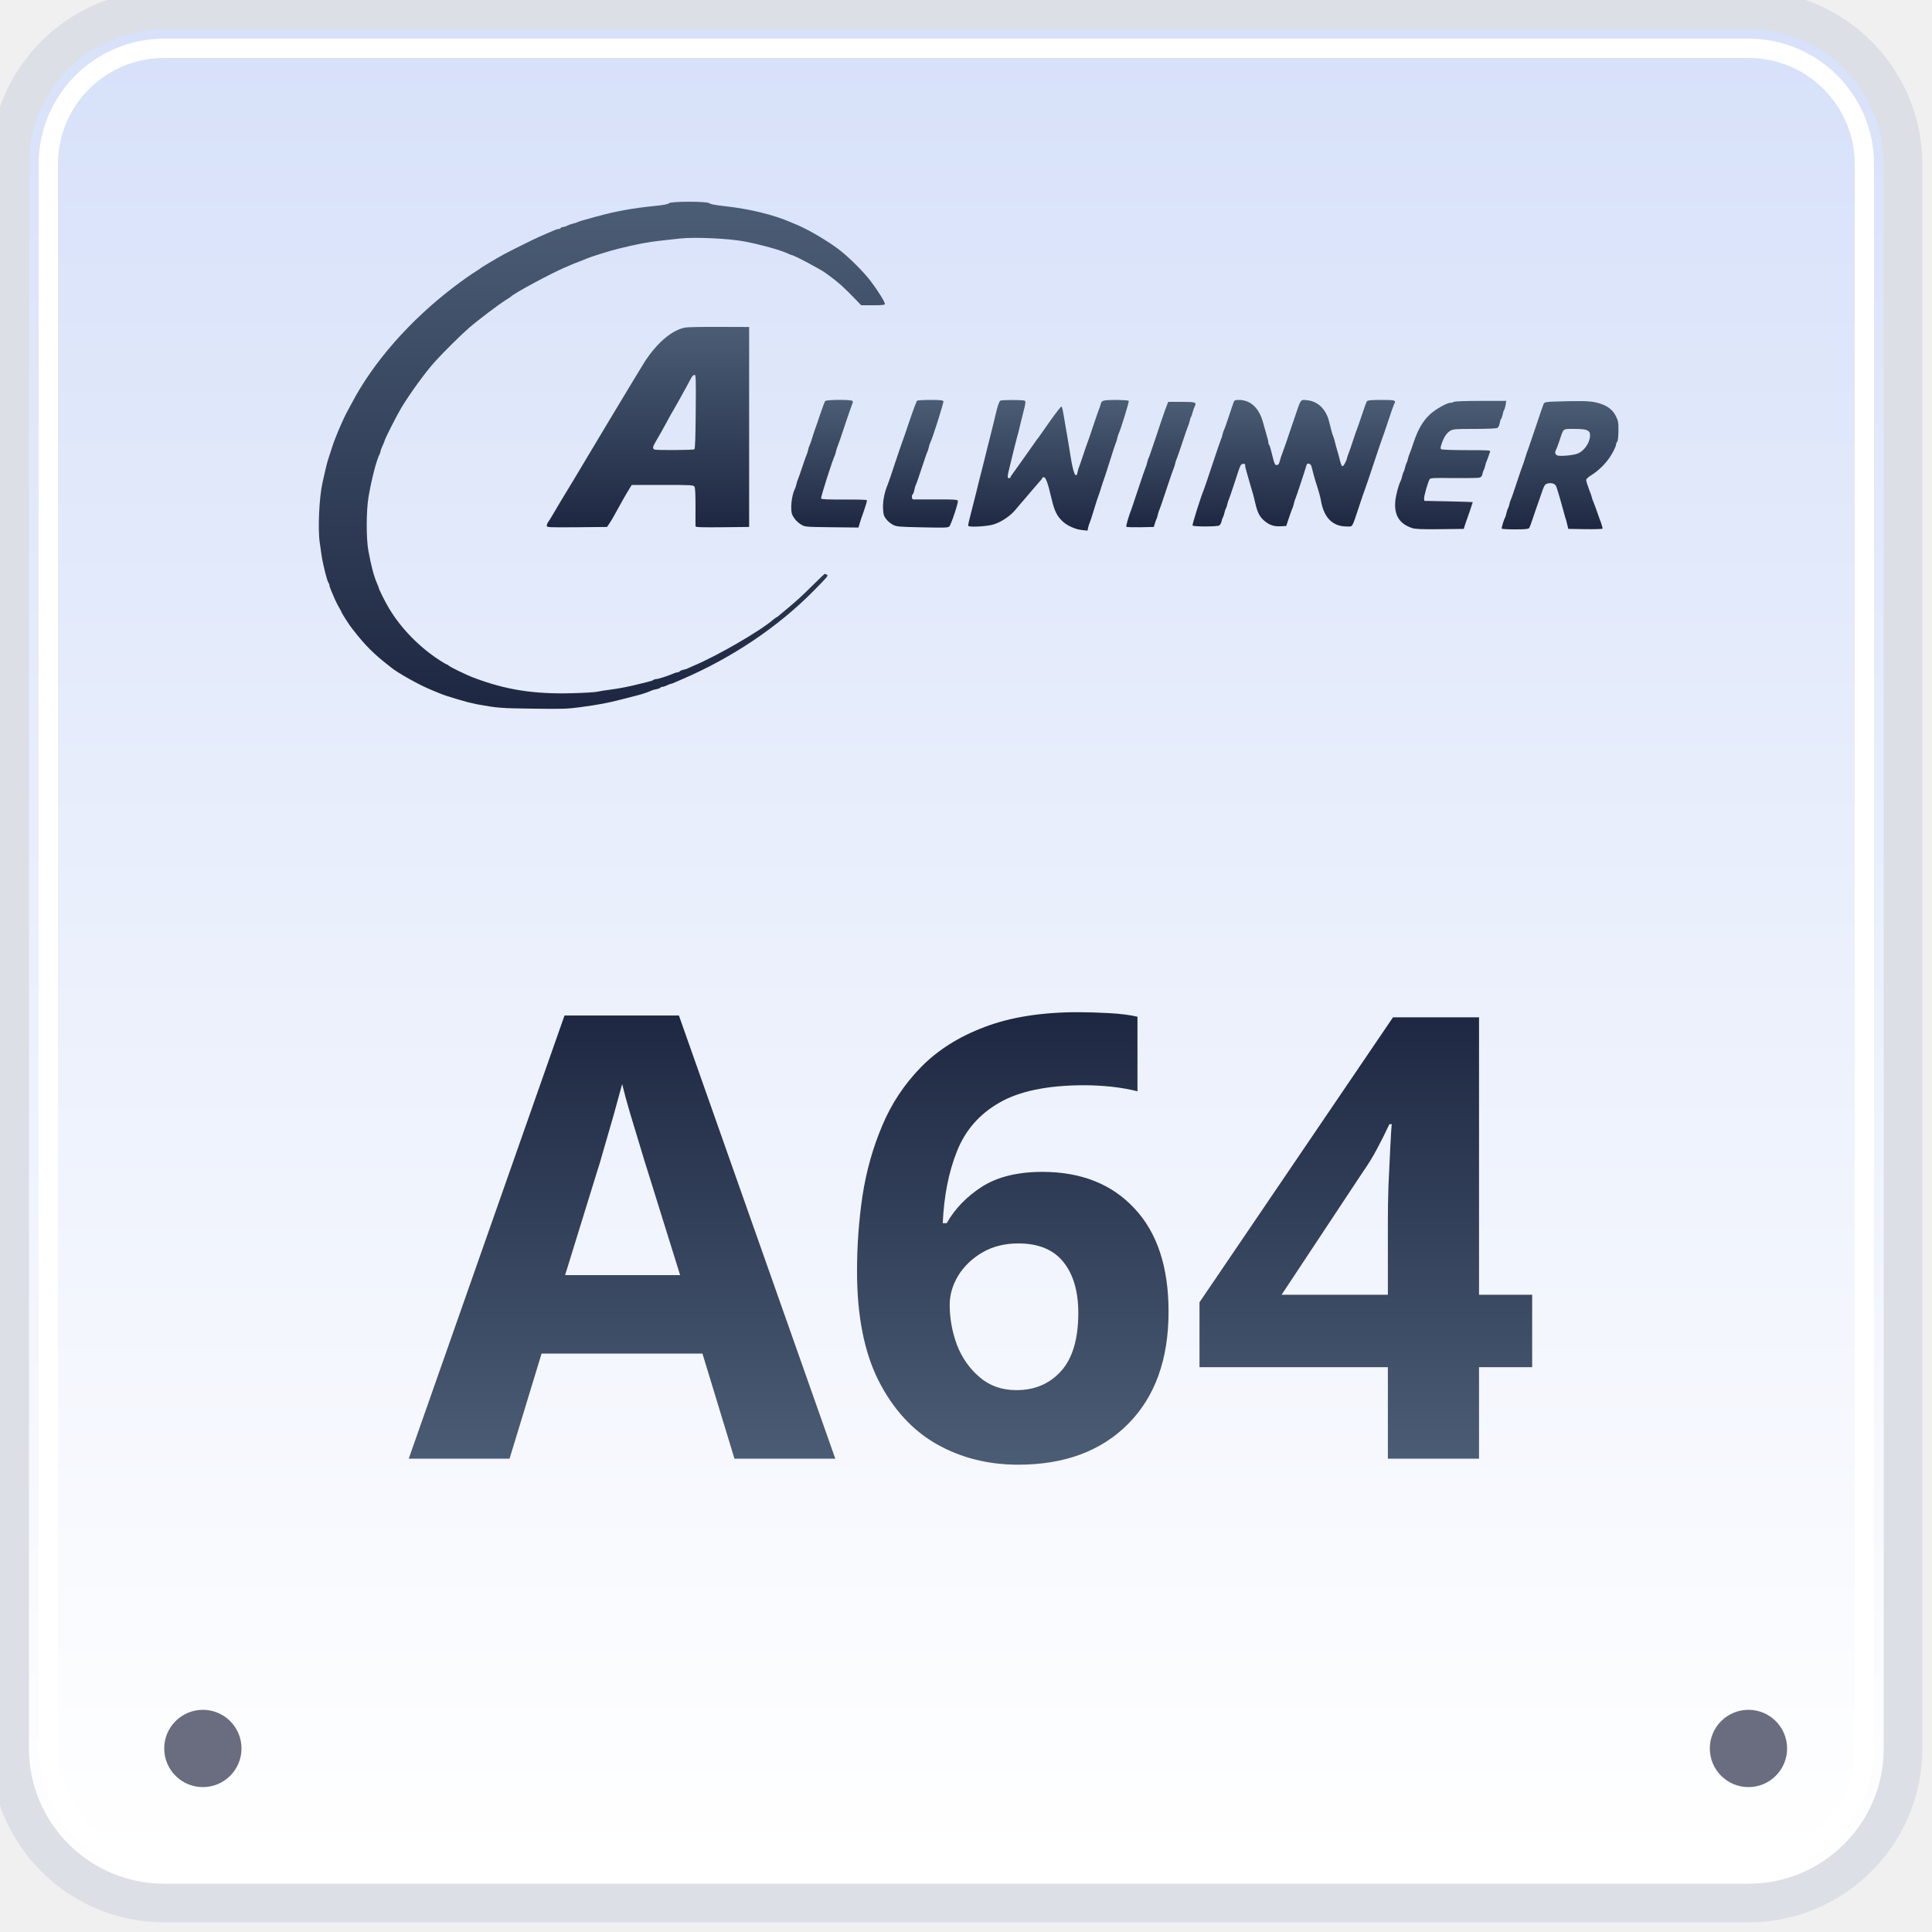
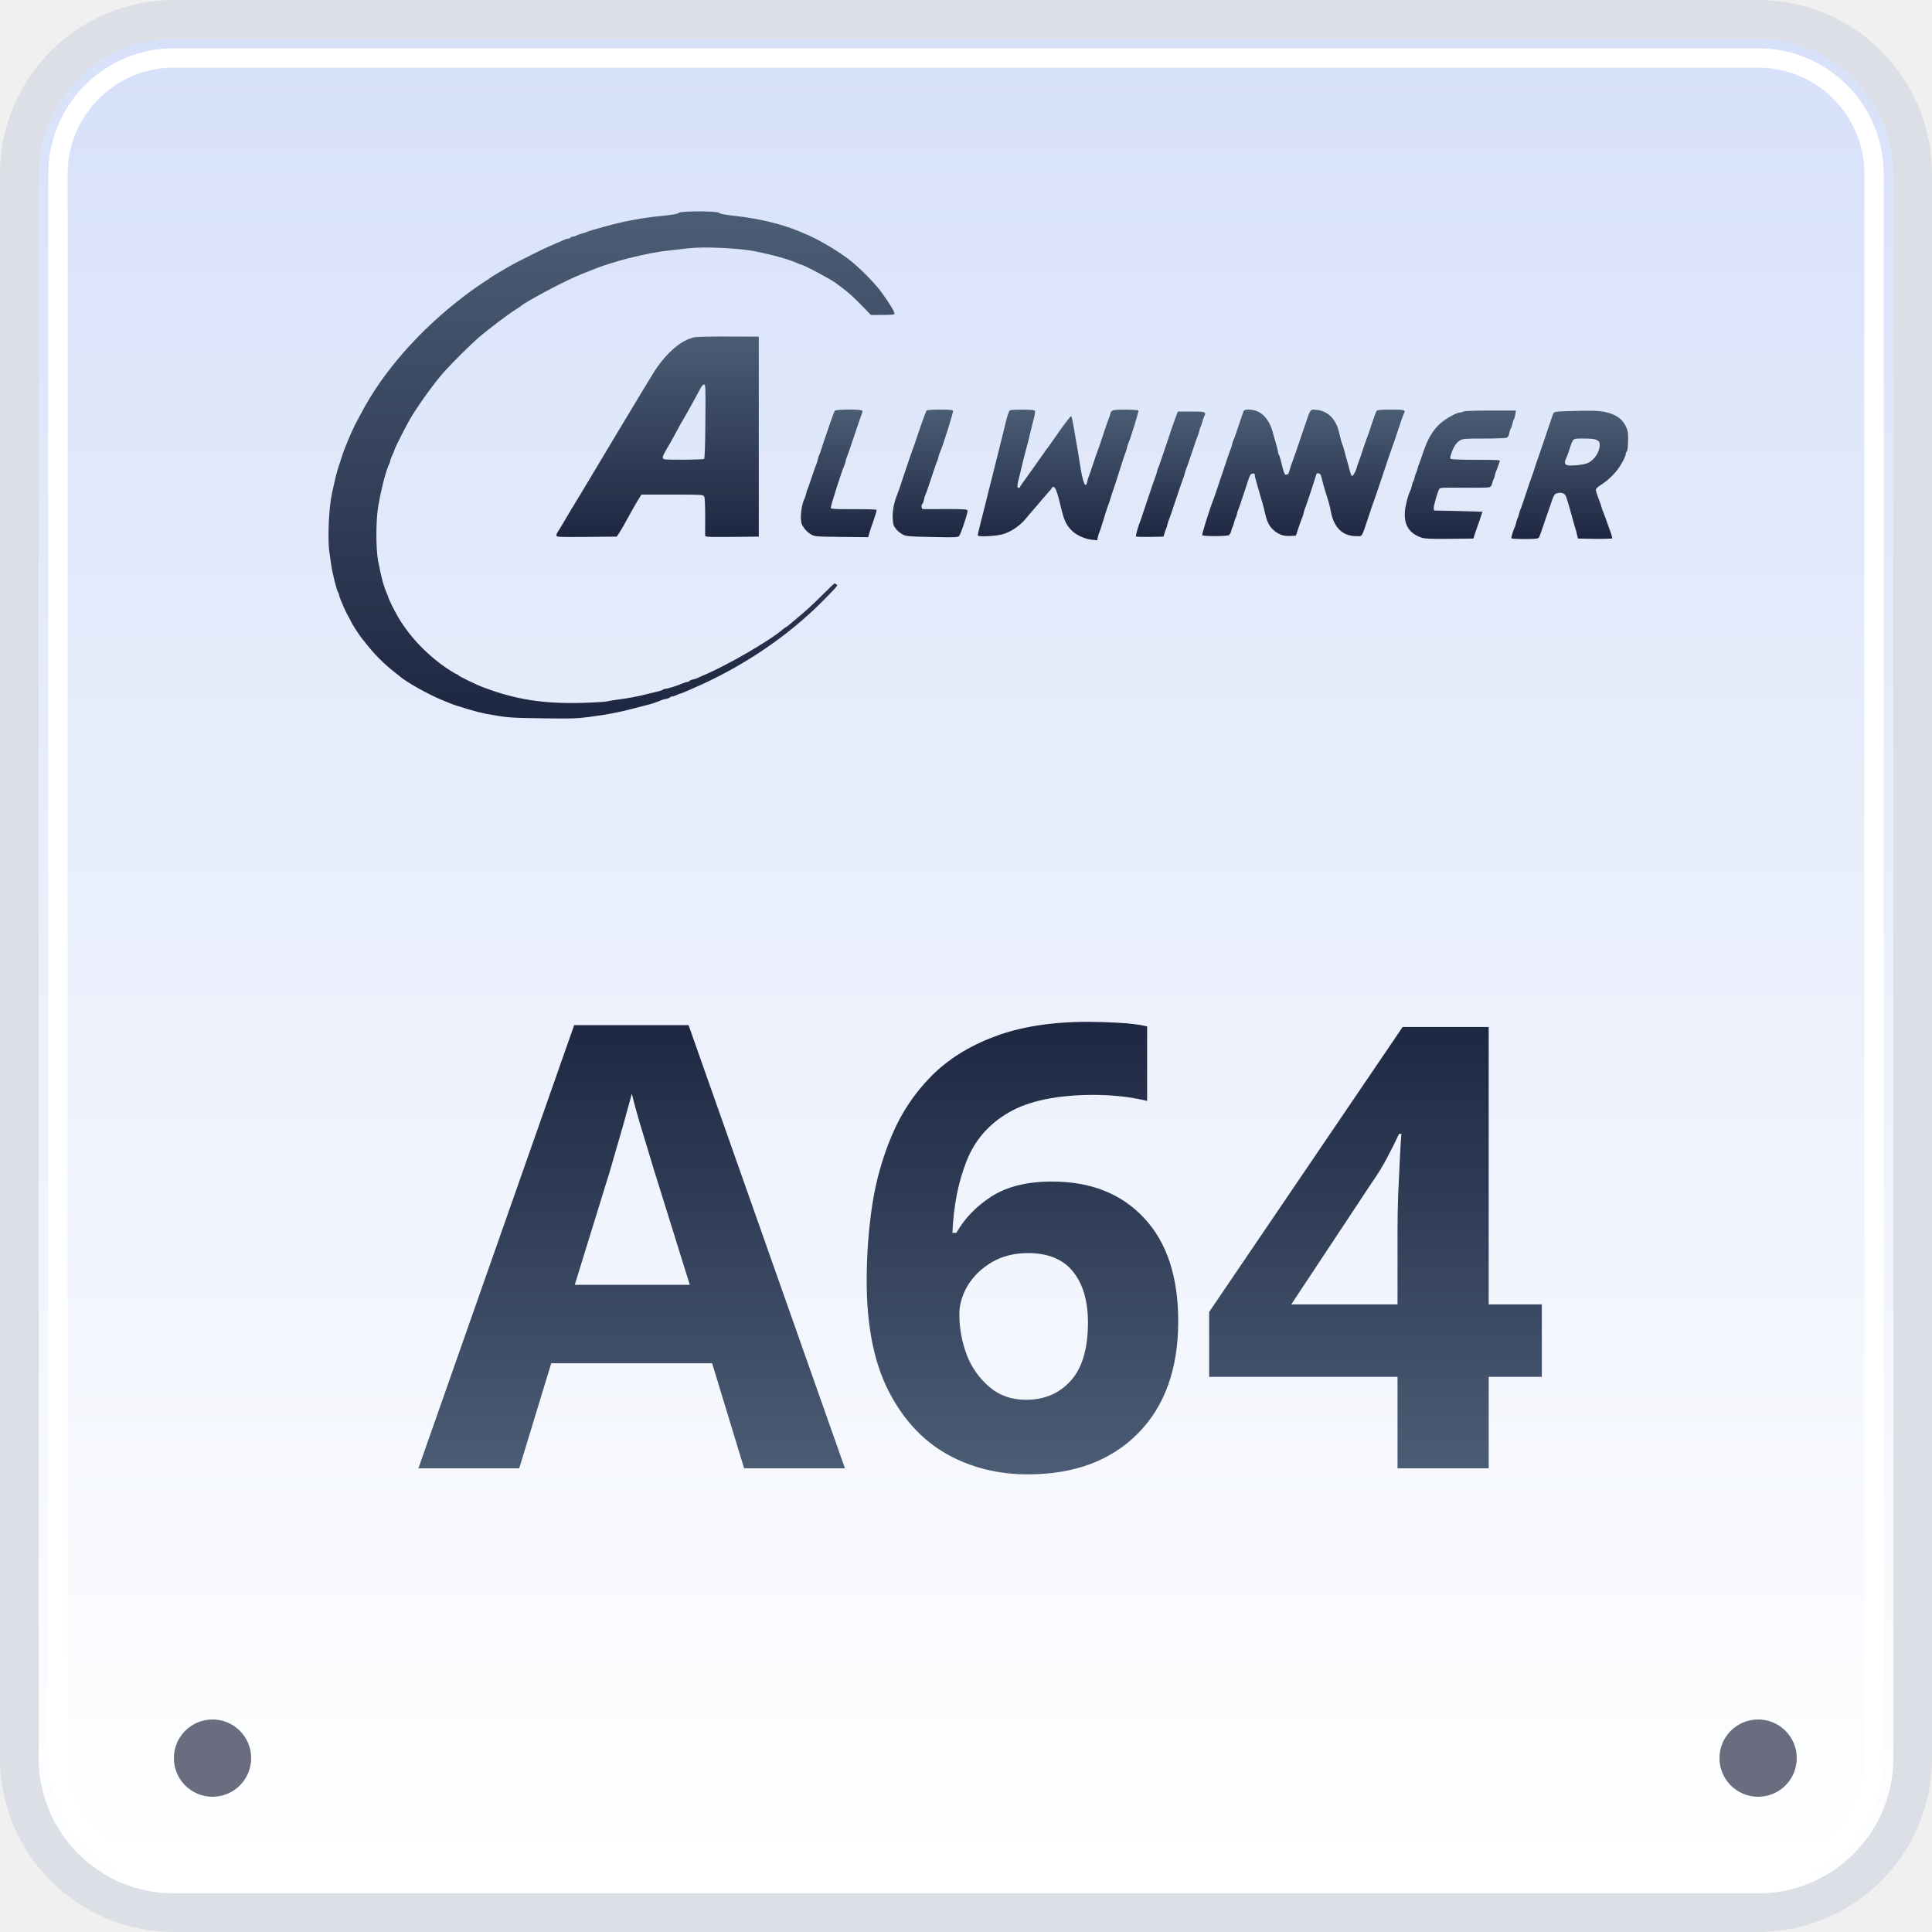
<svg xmlns="http://www.w3.org/2000/svg" width="100" height="100">
  <defs>
    <linearGradient id="soc_bg" x1="0%" y1="0%" x2="0%" y2="100%">
      <stop offset="0%" style="stop-color:#d7e1f9;stop-opacity:1" />
      <stop offset="100%" style="stop-color:#ffffff;stop-opacity:1" />
    </linearGradient>
    <linearGradient id="soc_name" x1="0%" y1="0%" x2="0%" y2="100%">
      <stop offset="0%" style="stop-color:#1e2741;stop-opacity:1" />
      <stop offset="100%" style="stop-color:#4b5d75;stop-opacity:1" />
    </linearGradient>
  </defs>
-   <g transform="translate(0.5,0.5)">
+   <g transform="translate(1,1)">
    <rect x="0" y="0" width="98" height="98" fill="url(#soc_bg)" rx="8" stroke="#dddfe6" stroke-width="2" />
    <rect x="2" y="2" width="94" height="94" fill="url(#soc_bg)" rx="6" stroke="#ffffff" stroke-width="1" />
    <g transform="translate(16,80) scale(0.005,-0.005)" fill="url(#soc_name)">
      <path d="M3625 13996 c-7 -10 -56 -19 -165 -30 -205 -20 -395 -55 -580 -106 -139 -38 -187 -52 -200 -59 -9 -5 -30 -12 -49 -16 -18 -4 -44 -13 -59 -21 -15 -8 -35 -14 -44 -14 -9 0 -20 -4 -23 -10 -3 -5 -13 -10 -22 -10 -8 0 -29 -6 -46 -14 -28 -13 -66 -29 -152 -66 -42 -17 -313 -152 -371 -184 -79 -43 -238 -138 -244 -146 -3 -3 -23 -17 -45 -30 -36 -21 -159 -108 -225 -159 -457 -348 -836 -779 -1061 -1209 -27 -50 -53 -100 -59 -110 -15 -28 -76 -164 -90 -202 -7 -19 -19 -48 -26 -65 -7 -16 -22 -61 -34 -100 -12 -38 -28 -88 -36 -110 -7 -22 -20 -74 -29 -115 -9 -41 -21 -93 -26 -115 -35 -152 -50 -481 -29 -622 6 -38 14 -97 19 -133 14 -94 58 -269 72 -284 5 -6 9 -16 9 -24 0 -7 8 -32 18 -55 10 -23 27 -62 37 -87 11 -25 29 -61 40 -80 12 -19 25 -44 29 -54 6 -19 90 -149 111 -173 5 -7 15 -18 20 -25 111 -144 209 -242 353 -353 7 -5 18 -15 25 -20 66 -57 298 -187 427 -239 36 -15 74 -31 85 -35 33 -14 105 -38 185 -61 41 -11 91 -25 110 -31 19 -5 60 -14 90 -20 210 -38 243 -41 575 -45 302 -4 357 -3 490 15 199 27 286 44 430 81 66 17 138 36 160 41 46 11 123 37 146 49 9 5 33 12 53 15 20 4 39 11 42 16 3 5 13 9 22 9 9 0 30 7 46 15 15 8 33 15 38 15 5 0 30 9 56 21 26 11 56 24 67 29 519 224 989 541 1355 911 154 157 156 159 140 169 -8 5 -18 10 -21 10 -4 0 -60 -53 -125 -118 -118 -117 -166 -160 -258 -237 -26 -22 -62 -52 -80 -67 -17 -15 -34 -28 -37 -28 -3 0 -19 -11 -35 -25 -136 -118 -589 -380 -829 -479 -22 -10 -47 -21 -55 -25 -9 -5 -30 -12 -48 -15 -17 -4 -34 -12 -37 -17 -4 -5 -13 -9 -22 -9 -8 0 -29 -6 -46 -14 -50 -22 -155 -56 -175 -56 -10 0 -22 -4 -28 -9 -5 -5 -31 -14 -59 -20 -27 -7 -77 -19 -110 -27 -85 -22 -197 -43 -290 -55 -44 -5 -99 -14 -123 -20 -24 -5 -139 -12 -255 -15 -400 -11 -688 34 -1022 160 -80 30 -258 117 -263 128 -2 5 -8 8 -13 8 -4 0 -40 20 -78 45 -211 137 -399 329 -523 536 -41 68 -108 202 -108 216 0 3 -6 19 -14 36 -36 83 -61 177 -92 342 -24 125 -23 413 0 555 31 185 83 388 117 452 5 10 9 23 9 30 1 7 9 31 20 53 11 22 19 44 20 48 0 17 126 265 176 348 88 146 256 377 349 478 87 96 264 272 347 344 90 79 323 255 393 297 22 13 42 27 45 30 24 30 408 237 555 300 28 12 59 25 70 30 11 5 45 19 75 30 30 11 64 25 75 30 50 22 238 81 335 105 203 50 310 70 450 85 52 6 138 15 190 21 150 17 513 0 670 -31 185 -37 367 -88 447 -125 17 -8 34 -15 37 -15 24 0 315 -155 361 -192 6 -5 33 -25 60 -45 70 -52 127 -104 220 -200 l80 -83 123 0 c101 0 122 3 122 15 0 20 -70 133 -143 230 -77 102 -229 253 -335 334 -114 86 -300 196 -412 245 -19 8 -55 23 -80 34 -185 80 -430 140 -690 168 -96 11 -149 21 -156 30 -17 21 -405 21 -419 0z" />
      <path d="M3791 12709 c-133 -26 -282 -151 -411 -344 -18 -27 -192 -315 -387 -640 -194 -324 -357 -597 -362 -605 -32 -50 -216 -358 -225 -375 -6 -11 -19 -31 -28 -44 -10 -13 -18 -32 -18 -42 0 -19 12 -19 312 -17 l312 3 27 40 c15 22 40 65 56 95 39 73 120 216 150 263 l23 37 320 0 c309 0 320 -1 330 -20 7 -12 10 -92 10 -208 0 -103 -1 -193 0 -200 0 -10 59 -12 278 -10 l277 3 0 1035 0 1035 -310 1 c-170 1 -330 -2 -354 -7z m111 -871 c-2 -263 -6 -384 -14 -389 -14 -9 -390 -11 -412 -3 -24 9 -20 30 18 93 36 60 67 116 124 221 19 36 38 70 42 75 4 6 31 53 60 105 29 52 67 120 83 150 17 30 39 72 50 93 10 20 26 37 36 37 15 0 16 -33 13 -382z" />
      <path d="M5242 11948 c-5 -7 -29 -69 -52 -138 -23 -69 -45 -134 -50 -145 -4 -11 -19 -54 -31 -95 -13 -41 -26 -79 -30 -85 -4 -5 -10 -26 -14 -45 -4 -19 -11 -41 -16 -50 -4 -8 -24 -64 -44 -125 -20 -60 -40 -117 -44 -125 -5 -9 -12 -31 -16 -50 -4 -19 -11 -41 -16 -50 -36 -70 -51 -224 -26 -272 22 -43 53 -76 93 -100 38 -22 47 -23 315 -26 l276 -3 11 38 c5 21 26 83 46 137 19 54 33 103 30 108 -3 5 -109 8 -236 7 -170 -1 -233 2 -238 11 -6 10 122 412 142 445 3 6 9 26 13 45 4 19 11 41 16 50 4 8 38 105 74 215 37 110 71 210 77 222 6 11 7 26 4 32 -10 16 -270 15 -284 -1z" />
      <path d="M6194 11952 c-6 -4 -41 -97 -78 -207 -37 -110 -71 -209 -76 -220 -5 -11 -38 -110 -75 -220 -36 -110 -70 -209 -75 -220 -33 -76 -52 -171 -49 -244 3 -67 8 -83 32 -114 15 -21 47 -47 70 -59 39 -20 60 -22 307 -27 233 -5 266 -4 278 10 20 23 94 248 88 265 -5 12 -43 15 -228 14 -123 0 -229 -1 -235 0 -15 0 -18 46 -4 54 5 3 12 22 16 42 3 20 10 44 15 53 6 9 32 86 60 171 28 85 54 162 59 170 5 9 12 31 16 50 4 19 11 41 16 50 21 38 140 413 135 426 -4 11 -31 14 -133 14 -70 0 -133 -4 -139 -8z" />
      <path d="M7055 11952 c-11 -7 -28 -55 -46 -132 -10 -44 -23 -98 -53 -217 -8 -32 -22 -87 -31 -123 -9 -36 -23 -92 -31 -125 -8 -33 -22 -87 -30 -120 -8 -33 -22 -86 -30 -117 -7 -32 -21 -84 -28 -115 -8 -32 -22 -85 -30 -118 -8 -33 -24 -96 -35 -139 -12 -44 -20 -84 -18 -89 5 -17 194 -7 262 14 81 25 172 86 227 152 24 29 47 57 53 63 16 18 56 64 115 134 30 35 67 78 82 95 16 16 28 33 28 38 0 4 7 7 15 7 21 0 42 -58 80 -220 31 -132 56 -182 117 -239 47 -44 134 -82 199 -88 l57 -6 7 34 c4 18 11 40 16 49 4 8 24 69 44 135 20 66 40 129 45 140 5 11 19 52 30 90 12 39 26 79 30 90 5 11 31 94 60 185 28 91 55 172 59 180 5 9 12 31 16 50 4 19 11 41 15 50 20 39 110 331 105 340 -7 11 -204 14 -253 4 -24 -5 -32 -13 -38 -37 -3 -17 -10 -38 -15 -47 -4 -8 -31 -85 -59 -170 -28 -85 -55 -164 -60 -175 -5 -11 -25 -69 -45 -130 -20 -60 -40 -119 -45 -130 -5 -11 -12 -35 -15 -52 -16 -81 -46 -10 -74 172 -5 33 -17 103 -25 155 -9 52 -23 136 -32 185 -24 144 -29 166 -37 166 -8 0 -94 -115 -177 -236 -25 -36 -52 -74 -60 -85 -8 -10 -21 -26 -28 -37 -7 -10 -35 -49 -62 -88 -27 -38 -55 -78 -62 -88 -25 -36 -108 -152 -123 -172 -8 -10 -15 -23 -15 -27 0 -4 -7 -8 -16 -8 -18 0 -17 19 10 125 8 33 26 107 40 165 15 58 31 121 36 140 6 19 15 55 21 80 10 44 22 93 54 219 12 52 13 66 3 73 -16 10 -239 10 -253 0z" />
      <path d="M9471 11937 c-5 -12 -27 -78 -50 -147 -23 -69 -45 -132 -50 -140 -5 -9 -12 -31 -16 -50 -4 -19 -11 -41 -16 -50 -4 -8 -45 -125 -89 -260 -45 -135 -85 -254 -90 -265 -27 -60 -120 -357 -115 -365 8 -13 251 -13 275 0 10 5 22 24 25 42 4 18 11 38 15 43 4 6 11 26 15 45 4 19 11 40 15 45 4 6 11 26 15 45 4 19 11 41 16 50 4 8 31 87 60 175 62 193 61 189 88 193 16 3 21 -2 21 -17 0 -11 6 -40 14 -63 7 -24 23 -79 35 -123 13 -44 26 -91 31 -105 4 -14 16 -59 25 -100 21 -92 43 -136 86 -175 53 -48 106 -67 174 -63 l60 3 30 90 c17 50 33 95 37 100 3 6 9 26 13 45 4 19 11 41 16 50 6 12 97 285 115 348 7 24 43 13 50 -15 7 -32 41 -155 54 -193 22 -66 39 -129 45 -165 30 -174 121 -265 265 -265 67 0 52 -24 130 210 28 85 55 164 60 175 5 11 45 130 90 265 45 135 85 254 90 265 5 11 32 90 60 175 28 85 55 163 60 172 25 45 18 48 -129 48 -103 0 -141 -3 -150 -13 -6 -7 -29 -69 -51 -138 -23 -68 -45 -133 -50 -144 -5 -11 -25 -69 -45 -130 -20 -60 -40 -119 -45 -130 -5 -11 -12 -31 -15 -45 -10 -41 -39 -90 -50 -87 -5 2 -15 26 -22 53 -6 27 -19 74 -28 104 -9 30 -21 73 -26 95 -5 22 -13 49 -18 60 -9 19 -20 61 -42 150 -31 129 -117 212 -229 222 -69 7 -62 17 -124 -168 -70 -209 -127 -372 -136 -394 -5 -11 -14 -39 -20 -62 -6 -24 -15 -44 -20 -44 -6 -1 -15 -2 -22 -3 -6 -1 -17 23 -25 52 -7 28 -19 74 -26 101 -6 27 -15 53 -20 57 -4 4 -7 15 -7 24 0 9 -9 48 -21 86 -11 38 -27 94 -35 124 -41 148 -129 229 -247 230 -40 0 -49 -3 -56 -23z" />
      <path d="M11750 11940 c-8 -5 -25 -10 -36 -10 -39 0 -164 -73 -217 -125 -70 -68 -118 -151 -162 -281 -20 -60 -40 -116 -44 -124 -5 -9 -12 -31 -16 -50 -4 -19 -11 -39 -15 -45 -4 -5 -11 -26 -15 -45 -4 -19 -11 -39 -15 -45 -4 -5 -11 -26 -15 -45 -4 -19 -11 -41 -16 -50 -21 -39 -49 -146 -55 -207 -13 -146 42 -235 173 -279 33 -11 96 -14 289 -12 l247 3 9 30 c5 17 12 37 15 45 13 34 70 200 69 202 -1 1 -113 5 -251 8 l-250 5 -3 23 c-3 22 40 173 58 202 7 12 47 14 247 11 132 -1 251 1 265 4 20 5 29 15 34 38 3 18 10 37 14 42 4 6 11 26 15 45 4 19 11 41 16 50 4 8 12 29 17 45 6 17 13 38 17 48 7 16 -9 17 -241 17 -137 0 -255 4 -263 9 -11 7 -11 16 3 57 23 69 51 111 88 134 30 18 51 20 251 20 124 0 226 4 237 10 11 6 21 26 25 50 4 22 10 42 15 45 4 3 11 22 15 42 4 21 11 43 15 48 5 6 12 30 16 53 l7 42 -264 0 c-153 0 -270 -4 -279 -10z" />
      <path d="M12788 11943 c-80 -3 -99 -7 -107 -21 -5 -9 -41 -114 -80 -232 -40 -118 -76 -224 -80 -235 -5 -11 -19 -51 -31 -90 -11 -38 -25 -79 -30 -90 -5 -11 -32 -90 -60 -175 -28 -85 -54 -162 -59 -170 -5 -9 -12 -31 -16 -50 -4 -19 -11 -39 -15 -45 -4 -5 -11 -26 -15 -45 -4 -19 -10 -39 -13 -45 -14 -22 -40 -110 -36 -117 3 -5 65 -8 138 -8 99 0 136 3 145 13 6 8 22 49 36 93 15 43 29 86 32 94 3 8 25 71 49 140 39 116 44 126 72 134 44 12 81 0 93 -32 11 -27 61 -200 81 -277 5 -22 13 -47 16 -55 3 -8 11 -35 16 -60 l11 -45 178 -3 c97 -1 177 1 177 6 0 10 -17 67 -30 97 -4 11 -18 49 -30 85 -12 36 -29 79 -36 97 -8 17 -14 35 -14 40 0 5 -13 44 -30 86 -16 43 -30 87 -30 97 0 11 19 30 50 49 65 40 133 103 180 167 39 52 80 133 80 156 0 8 5 19 11 25 7 7 12 52 13 111 1 90 -1 103 -28 157 -36 71 -99 114 -201 138 -69 17 -162 19 -437 10z m342 -298 c25 -13 30 -22 30 -53 0 -72 -59 -159 -127 -187 -40 -17 -171 -30 -207 -21 -28 7 -34 32 -16 64 5 9 21 53 36 97 41 124 29 115 150 115 75 0 114 -4 134 -15z" />
      <path d="M8762 11858 c-17 -46 -60 -173 -96 -283 -37 -110 -70 -207 -75 -215 -5 -9 -12 -31 -16 -50 -4 -19 -11 -41 -16 -50 -4 -8 -38 -105 -74 -215 -37 -110 -69 -207 -72 -215 -28 -69 -59 -176 -53 -183 3 -4 69 -6 145 -5 l139 3 11 35 c5 19 13 40 16 45 4 6 10 26 14 45 4 19 11 41 16 50 4 8 38 105 74 215 36 110 70 207 74 215 5 9 12 31 16 50 4 19 11 41 16 50 4 8 31 85 59 170 28 85 55 162 59 170 5 9 12 31 16 50 4 19 11 40 15 45 4 6 11 25 15 43 4 18 13 45 20 59 26 49 15 53 -135 53 l-137 0 -31 -82z" />
    </g>
    <text x="50" y="75" fill="url(#soc_name)" text-anchor="middle">
      <tspan font-weight="600" font-size="32" font-family="Adobe Heiti Std, sans-serif">A64</tspan>
    </text>
    <circle cx="10" cy="90" r="2" fill="#6a6c7f" />
    <circle cx="90" cy="90" r="2" fill="#6a6c7f" />
  </g>
</svg>
